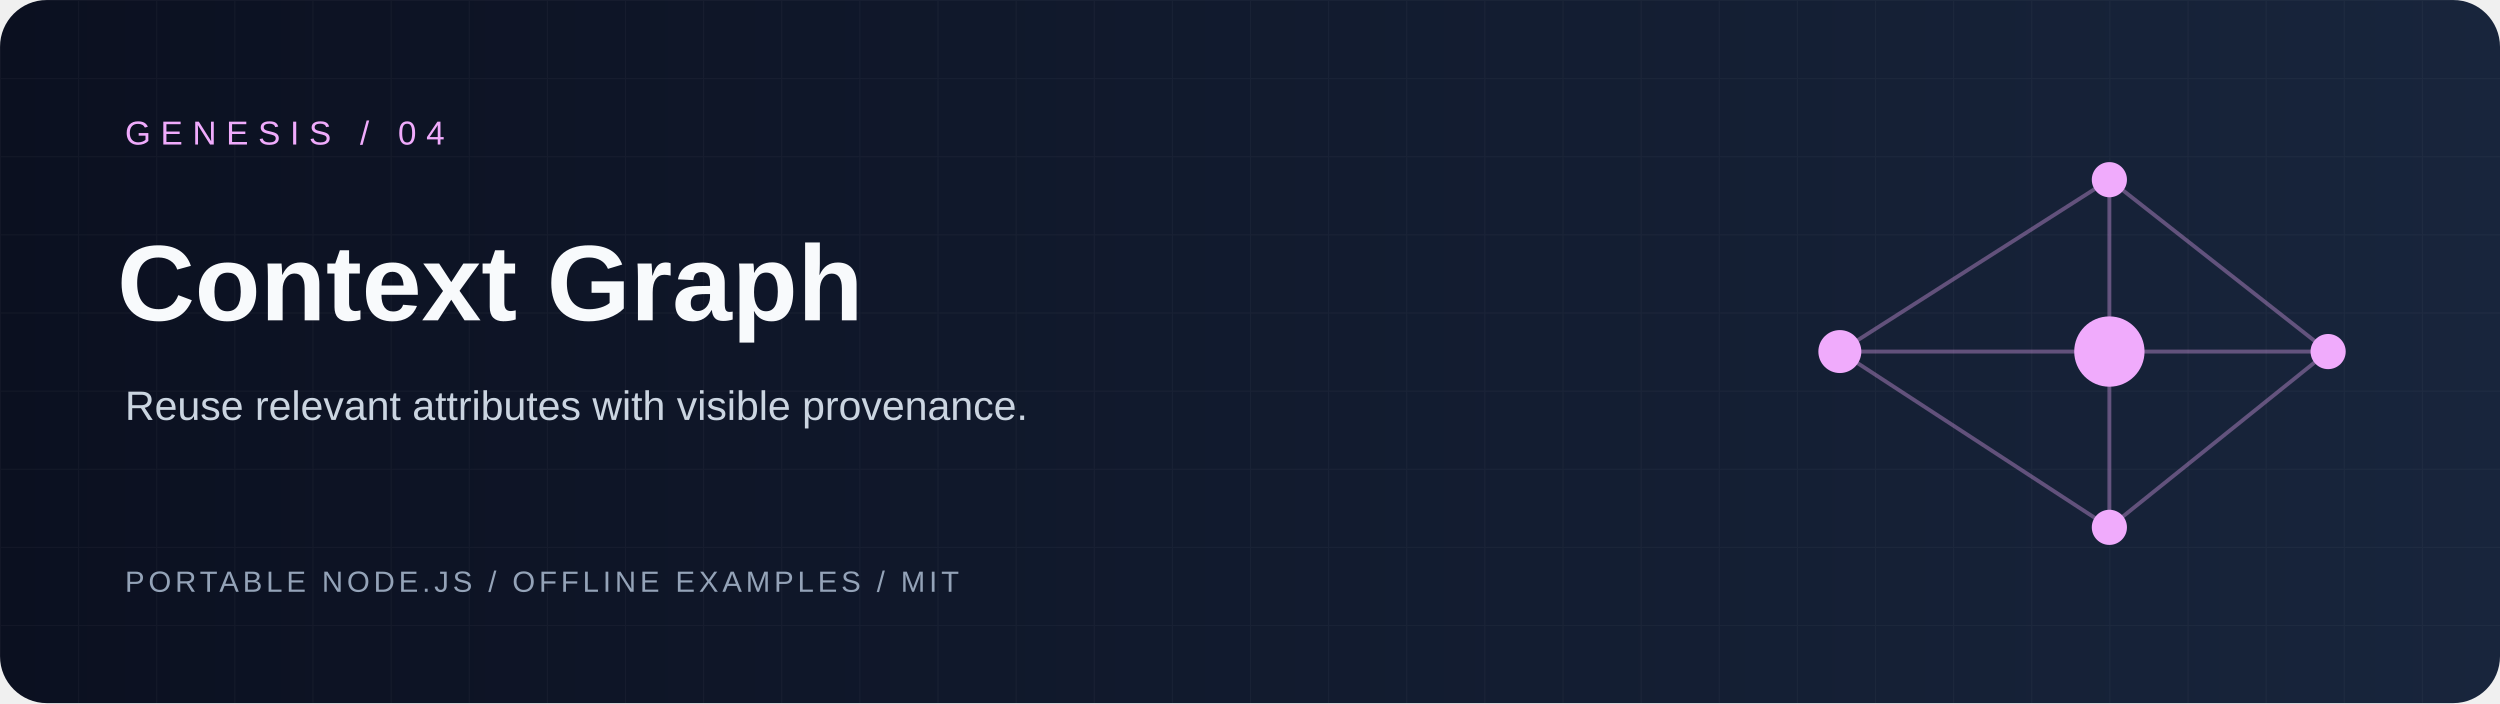
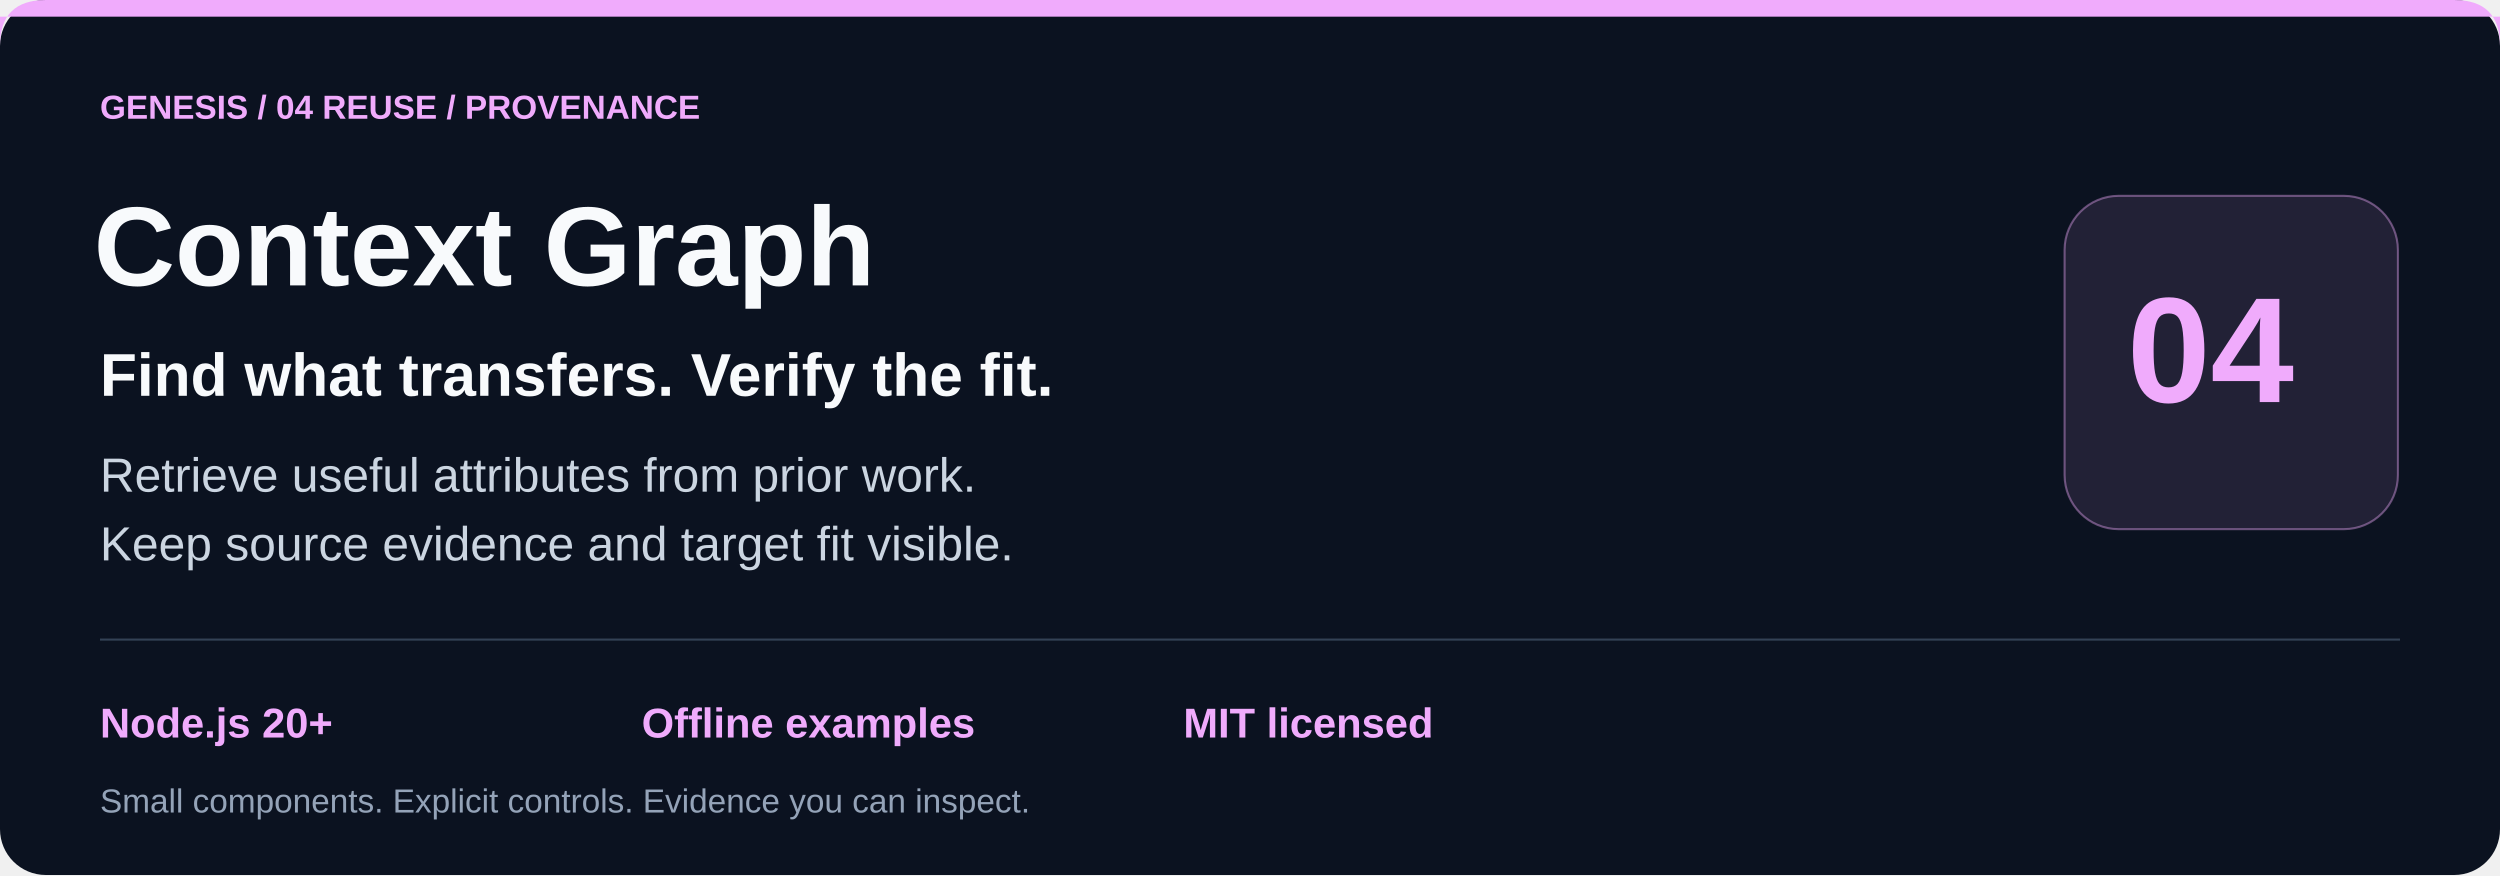
- <svg xmlns="http://www.w3.org/2000/svg" width="1280" height="360" viewBox="0 0 1280 360" role="img" aria-labelledby="title desc">
-   <defs>
-     <linearGradient id="bg">
-       <stop stop-color="#0b1020" />
-       <stop offset="1" stop-color="#18253c" />
-     </linearGradient>
-     <pattern id="grid" width="40" height="40" patternUnits="userSpaceOnUse">
-       <path d="M40 0H0V40" fill="none" stroke="#ffffff" stroke-opacity=".035" />
-     </pattern>
-   </defs>
-   <rect width="1280" height="360" rx="24" fill="url(#bg)" />
-   <rect width="1280" height="360" rx="24" fill="url(#grid)" />
-   <g fill="none" stroke="#f0abfc" stroke-opacity=".35" stroke-width="2">
-     <path d="M942 180L1080 92L1192 180L1080 270Z M942 180H1192 M1080 92V270" />
-   </g>
-   <g fill="#f0abfc">
-     <circle cx="942" cy="180" r="11" />
-     <circle cx="1080" cy="92" r="9" />
-     <circle cx="1192" cy="180" r="9" />
-     <circle cx="1080" cy="270" r="9" />
-     <circle cx="1080" cy="180" r="18" />
-   </g>
-   <text x="64" y="74" fill="#f0abfc" font-family="Segoe UI,Arial,sans-serif" font-size="17" letter-spacing="5">GENESIS / 04</text>
-   <text x="60" y="164" fill="#f8fafc" font-family="Segoe UI,Arial,sans-serif" font-weight="700" font-size="55">Context Graph</text>
-   <text x="64" y="215" fill="#cbd5e1" font-family="Segoe UI,Arial,sans-serif" font-size="21">Reuse relevant attributes with visible provenance.</text>
-   <text x="64" y="303" fill="#94a3b8" font-family="Segoe UI,Arial,sans-serif" font-size="15" letter-spacing="2">PORTABLE NODE.JS  /  OFFLINE EXAMPLES  /  MIT</text>
+ <svg xmlns="http://www.w3.org/2000/svg" width="1200" height="420" viewBox="0 0 1200 420" role="img" aria-labelledby="title desc">
+   <rect width="1200" height="420" rx="22" fill="#0b1220" />
+   <path d="M0 22Q0 0 22 0H1178Q1200 0 1200 22V8H0Z" fill="#f0abfc" />
+   <text x="48" y="57" font-family="Arial,Helvetica,sans-serif" font-size="16" fill="#f0abfc" font-weight="700">GENESIS / 04    REUSE / PROVENANCE</text>
+   <text x="45" y="137" font-family="Arial,Helvetica,sans-serif" font-size="54" fill="#f8fafc" font-weight="700">Context Graph</text>
+   <text x="48" y="190" font-family="Arial,Helvetica,sans-serif" font-size="29" fill="#f8fafc" font-weight="700">Find what transfers. Verify the fit.</text>
+   <text x="48" y="236" font-family="Arial,Helvetica,sans-serif" font-size="23" fill="#cbd5e1" font-weight="400">Retrieve useful attributes from prior work.</text>
+   <text x="48" y="269" font-family="Arial,Helvetica,sans-serif" font-size="23" fill="#cbd5e1" font-weight="400">Keep source evidence and target fit visible.</text>
+   <path d="M48 307H1152" stroke="#334155" />
+   <text x="48" y="354" font-family="Arial,Helvetica,sans-serif" font-size="20" fill="#f0abfc" font-weight="700">Node.js 20+</text>
+   <text x="308" y="354" font-family="Arial,Helvetica,sans-serif" font-size="20" fill="#f0abfc" font-weight="700">Offline examples</text>
+   <text x="568" y="354" font-family="Arial,Helvetica,sans-serif" font-size="20" fill="#f0abfc" font-weight="700">MIT licensed</text>
+   <text x="48" y="390" font-family="Arial,Helvetica,sans-serif" font-size="16" fill="#94a3b8" font-weight="400">Small components. Explicit controls. Evidence you can inspect.</text>
+   <rect x="991" y="94" width="160" height="160" rx="26" fill="#f0abfc" fill-opacity=".10" stroke="#f0abfc" stroke-opacity=".4" />
+   <text x="1021" y="193" font-family="Arial,Helvetica,sans-serif" font-size="72" fill="#f0abfc" font-weight="700">04</text>
</svg>
